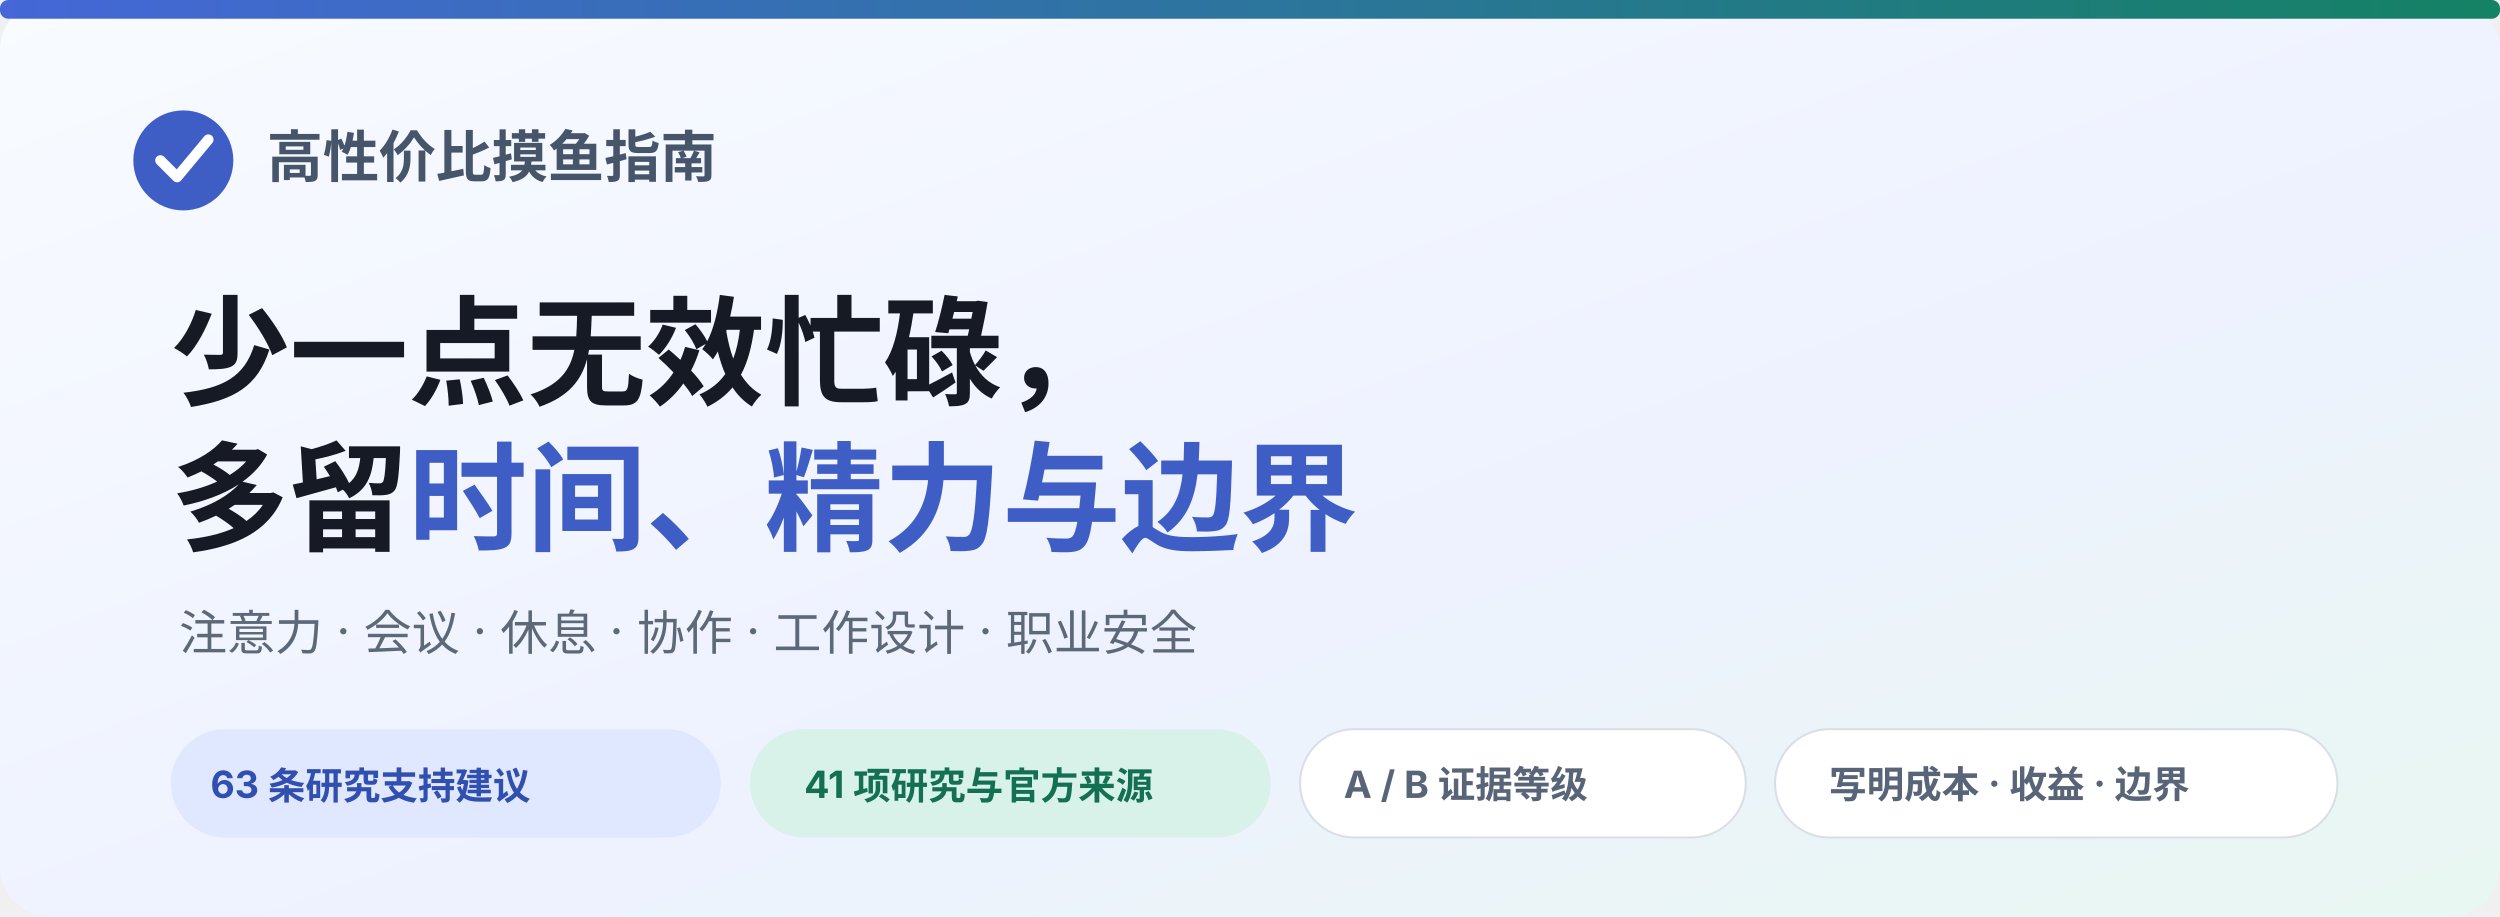
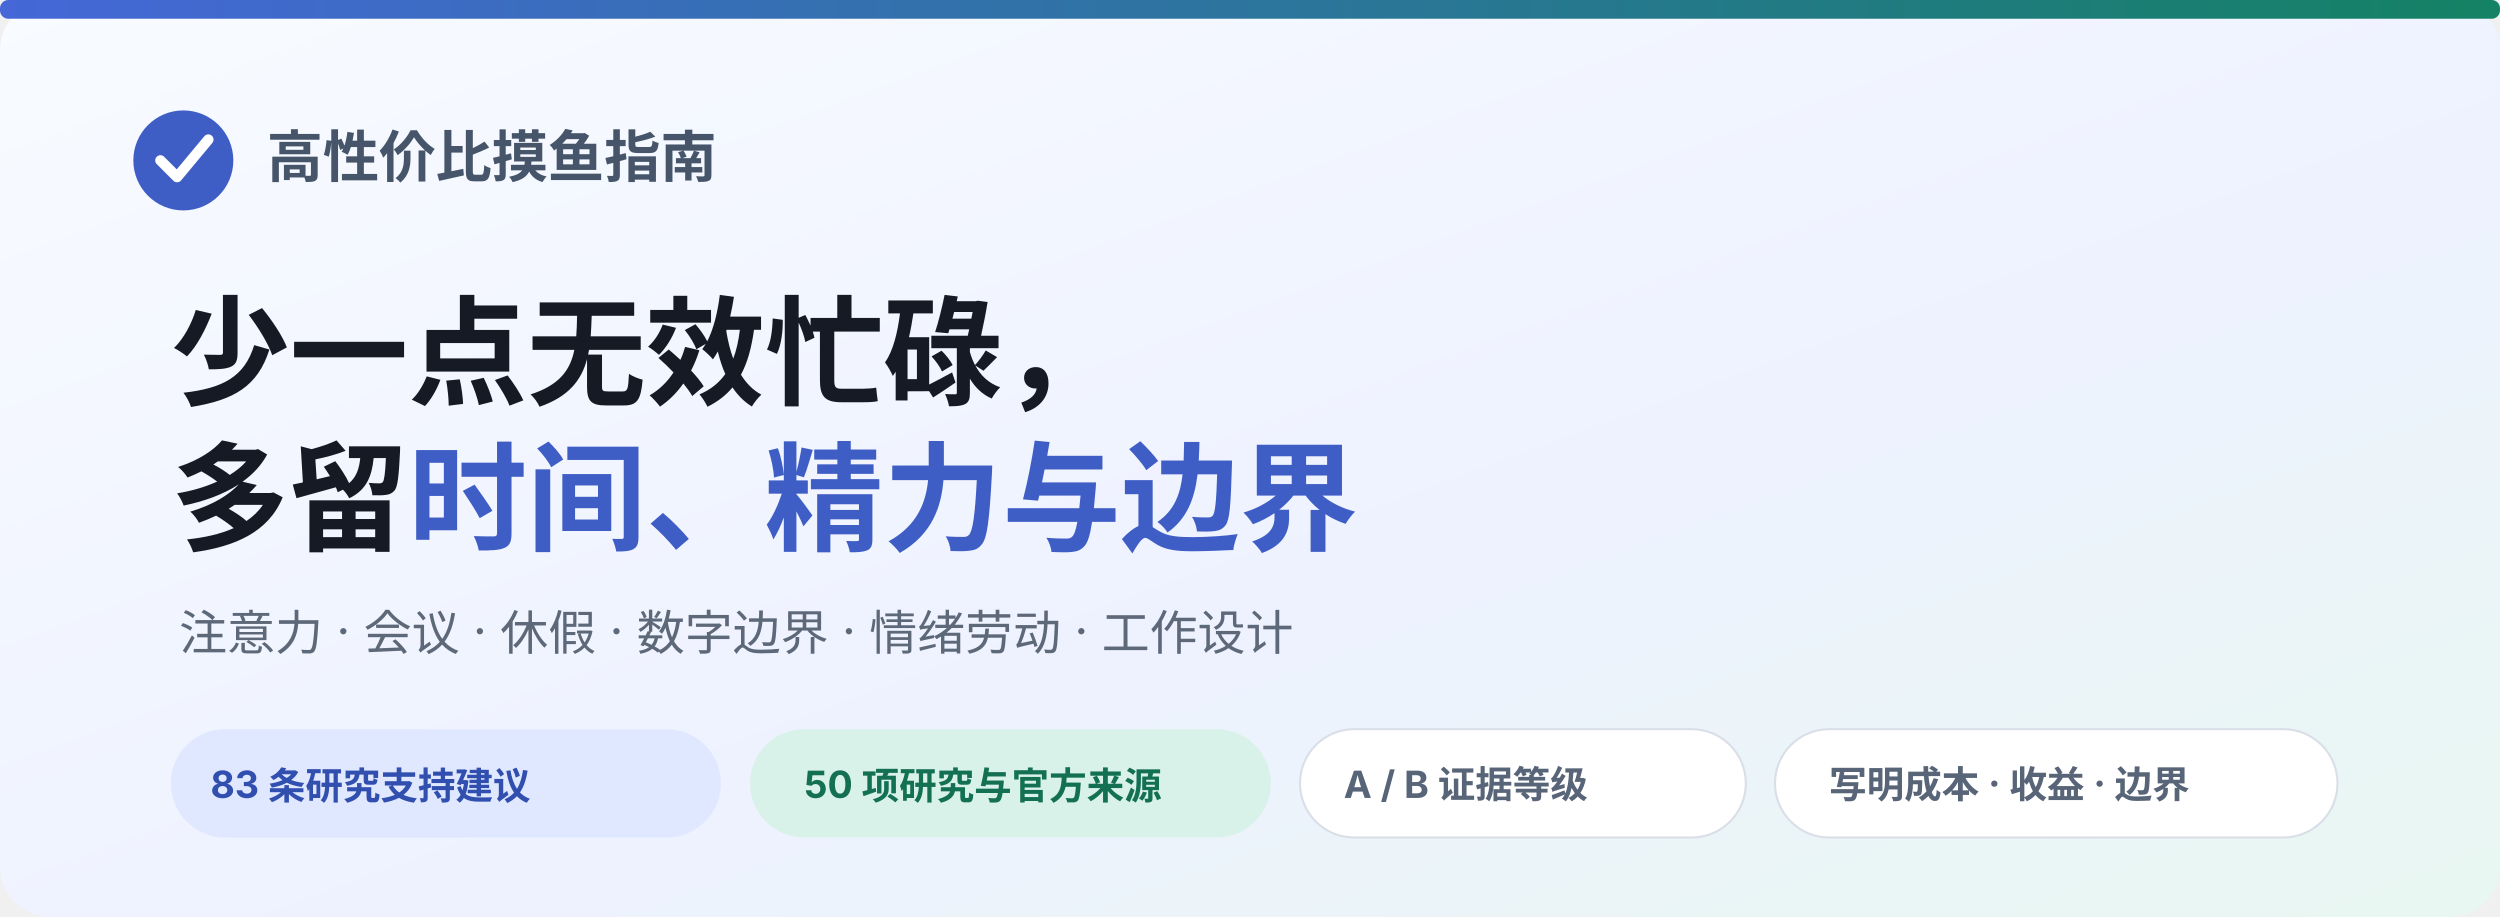
<svg xmlns="http://www.w3.org/2000/svg" width="1200" height="440" viewBox="0 0 1200 440" role="img" aria-labelledby="title desc">
  <defs>
    <linearGradient id="bg" x1="0" y1="0" x2="1" y2="1">
      <stop stop-color="#f8fbff" />
      <stop offset=".58" stop-color="#eef2ff" />
      <stop offset="1" stop-color="#e8f7f1" />
    </linearGradient>
    <linearGradient id="bar" x1="0" x2="1">
      <stop stop-color="#4567d8" />
      <stop offset="1" stop-color="#148263" />
    </linearGradient>
  </defs>
  <rect width="1200" height="440" rx="24" fill="url(#bg)" />
  <rect width="1200" height="9" rx="4" fill="url(#bar)" />
  <circle cx="88" cy="77" r="24" fill="#3e5dc5" />
  <path d="m77 77 8 8 15-18" fill="none" stroke="#fff" stroke-width="5" stroke-linecap="round" stroke-linejoin="round" />
  <text x="128" y="85" fill="#465569" font-family="-apple-system,BlinkMacSystemFont,'Segoe UI','Microsoft YaHei',sans-serif" font-size="27" font-weight="700">高性价比摸鱼指南</text>
  <text x="82" y="190" fill="#161a24" font-family="-apple-system,BlinkMacSystemFont,'Segoe UI','Microsoft YaHei',sans-serif" font-size="57" font-weight="800">少一点无效忙碌，</text>
  <text x="82" y="260" fill="#161a24" font-family="-apple-system,BlinkMacSystemFont,'Segoe UI','Microsoft YaHei',sans-serif" font-size="57" font-weight="800">多留<tspan fill="#3e5dc5">时间、精力与边界</tspan>
  </text>
-   <text x="86" y="312" fill="#5d6879" font-family="-apple-system,BlinkMacSystemFont,'Segoe UI','Microsoft YaHei',sans-serif" font-size="23">注意力 · 会议 · 休息 · 协作 · 工作设计 · 职业安全</text>
+   <text x="86" y="312" fill="#5d6879" font-family="-apple-system,BlinkMacSystemFont,'Segoe UI','Microsoft YaHei',sans-serif" font-size="23">注意力 · 会议 · 休假 · 数字边界 · 情绪劳动 · 工作设计</text>
  <g font-family="-apple-system,BlinkMacSystemFont,'Segoe UI','Microsoft YaHei',sans-serif" font-size="18" font-weight="700">
    <rect x="82" y="350" width="264" height="52" rx="26" fill="#e0e8ff" />
-     <text x="101" y="383" fill="#314fae">63 条研究支持建议</text>
+     <text x="101" y="383" fill="#314fae">83 条研究支持建议</text>
    <rect x="360" y="350" width="250" height="52" rx="26" fill="#d9f2e9" />
-     <text x="386" y="383" fill="#147052">41 项研究与官方来源</text>
+     <text x="386" y="383" fill="#147052">50 项研究与官方来源</text>
    <rect x="624" y="350" width="214" height="52" rx="26" fill="#fff" stroke="#d9dee7" />
    <text x="645" y="383" fill="#586477">A / B 证据等级</text>
    <rect x="852" y="350" width="270" height="52" rx="26" fill="#fff" stroke="#d9dee7" />
    <text x="878" y="383" fill="#586477">写明成本 · 收益 · 边界</text>
  </g>
</svg>
